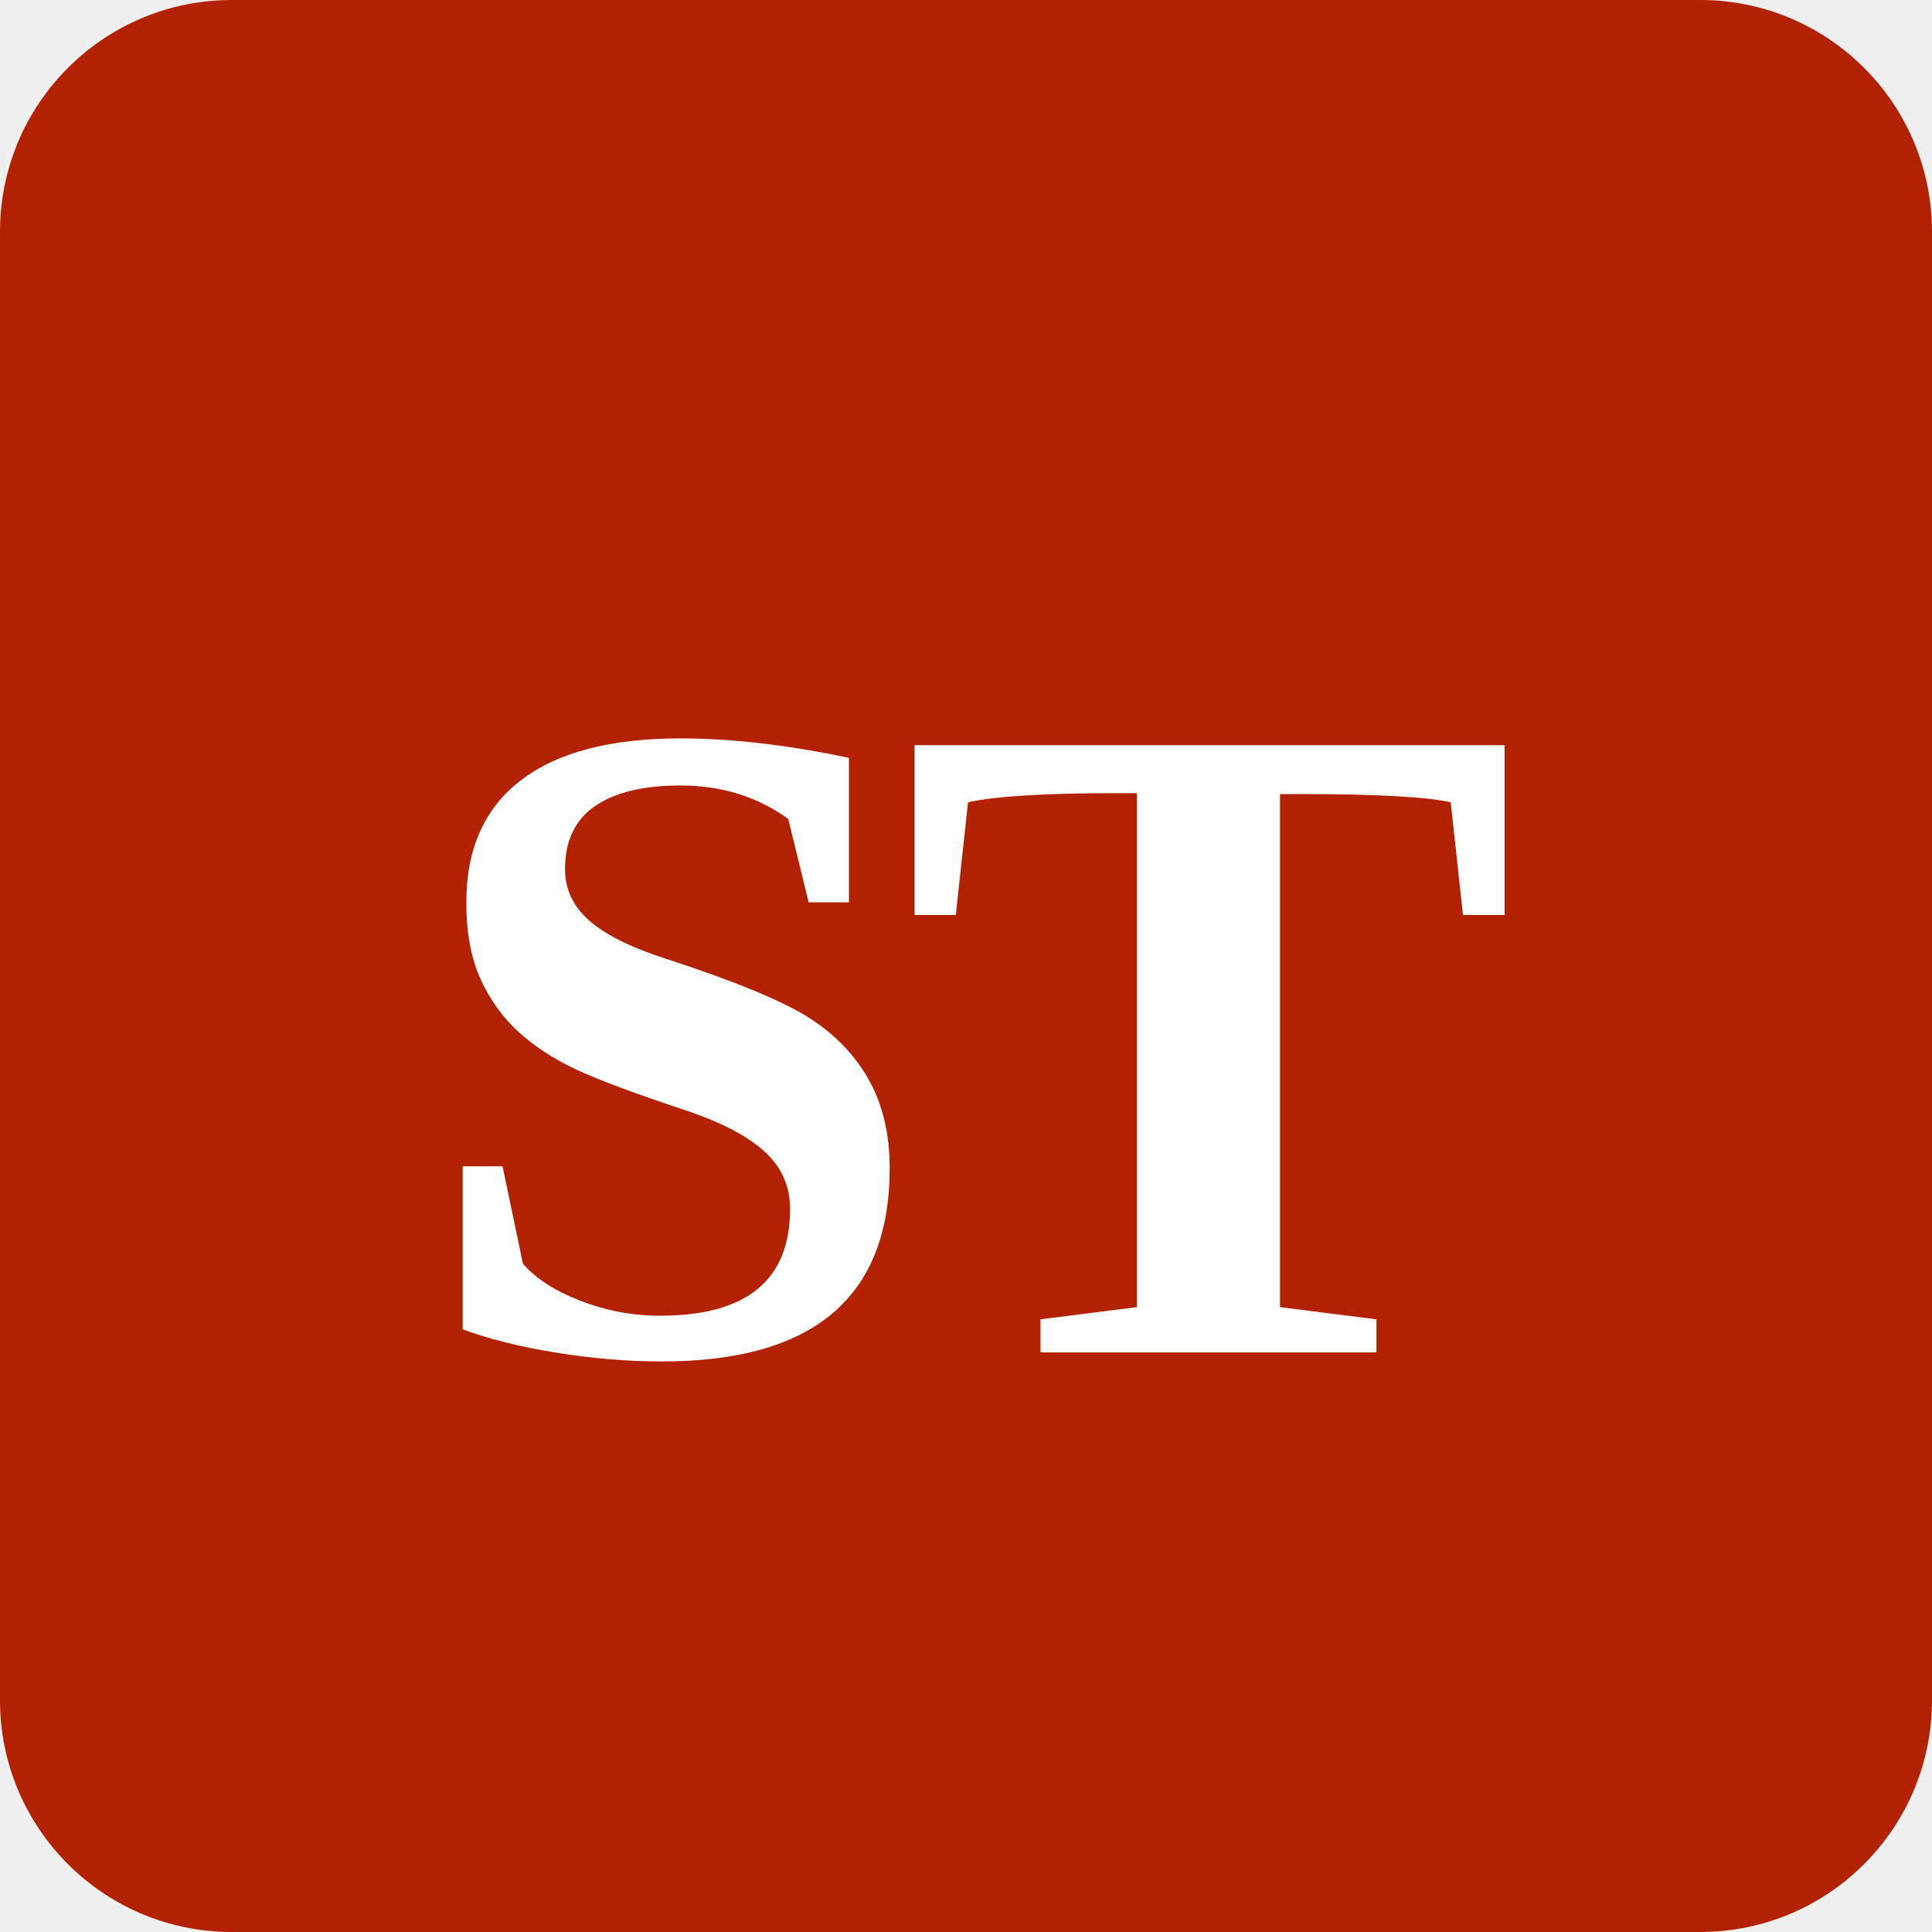
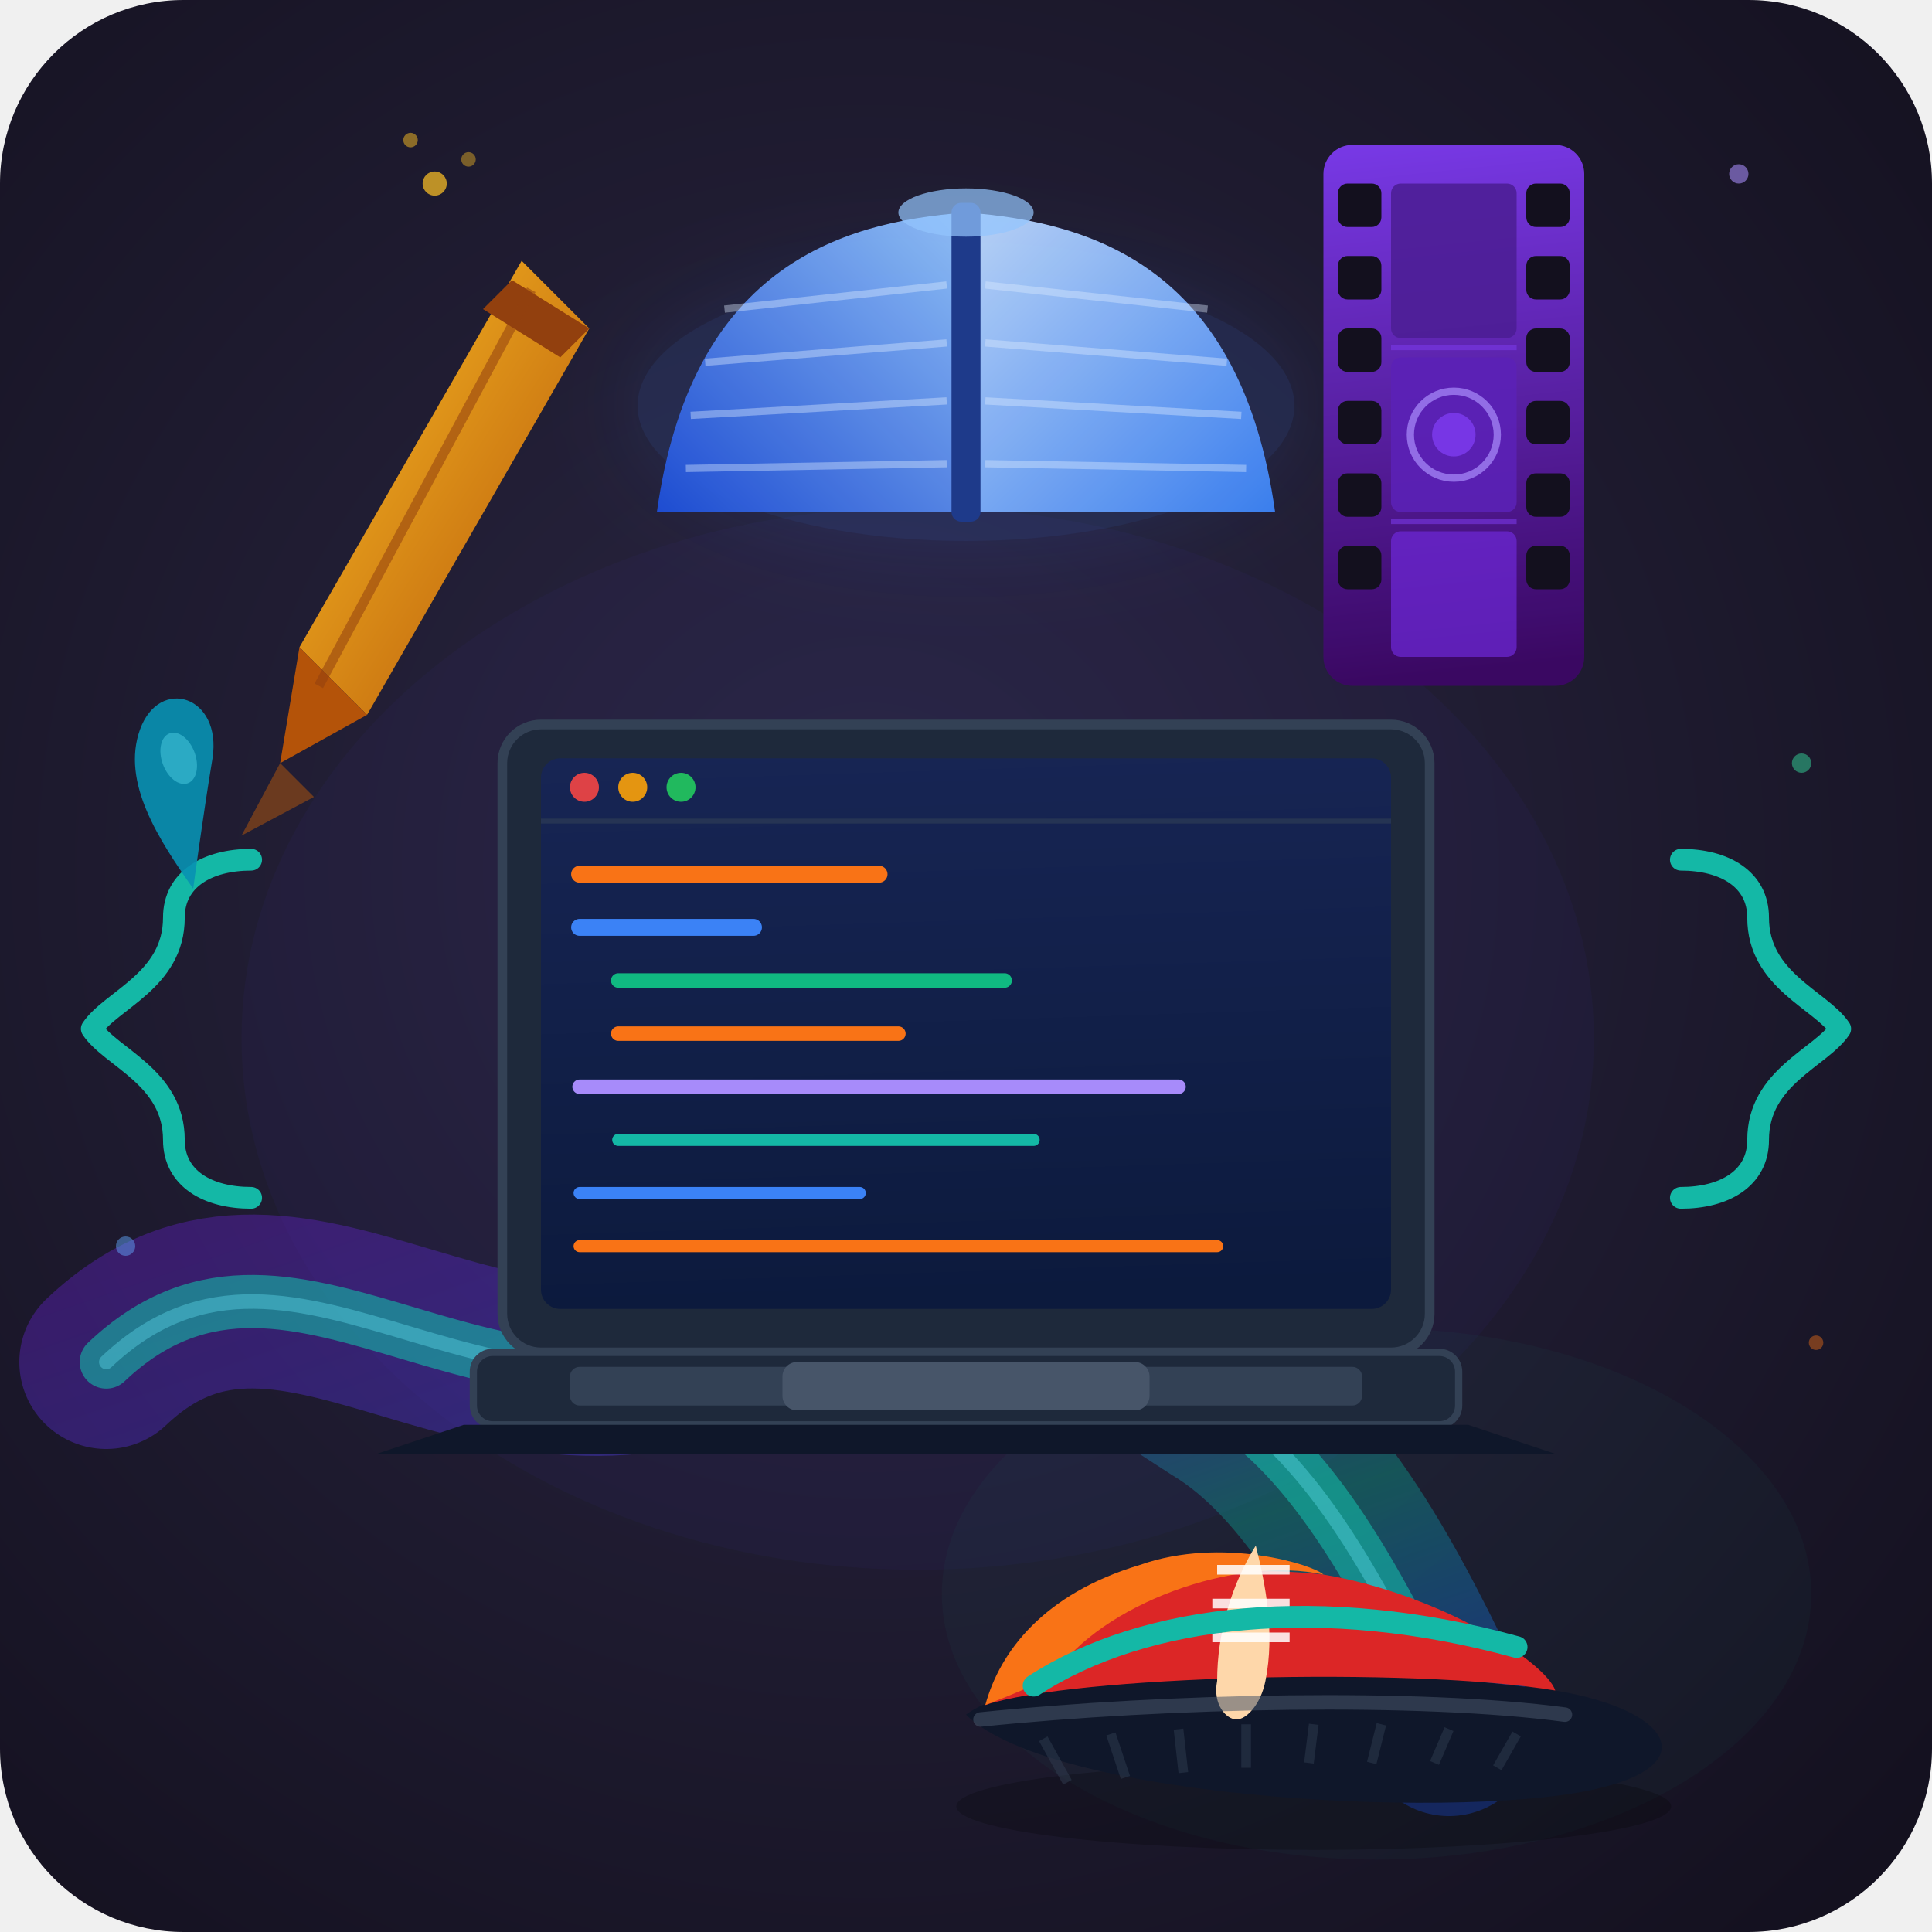
- <svg xmlns="http://www.w3.org/2000/svg" width="200" height="200" viewBox="0 0 200 200">
-   <rect width="200" height="200" rx="24" fill="#b22200" />
-   <text x="100" y="140" text-anchor="middle" font-family="Georgia, 'Times New Roman', serif" font-weight="900" font-size="96" fill="white" letter-spacing="-3">ST</text>
+ <svg xmlns="http://www.w3.org/2000/svg" width="400" height="400" viewBox="0 0 400 400">
+   <defs>
+     <radialGradient id="bgGrad" cx="45%" cy="45%" r="75%">
+       <stop offset="0%" stop-color="#2a2642" />
+       <stop offset="100%" stop-color="#13101e" />
+     </radialGradient>
+     <linearGradient id="waveGrad" x1="0%" y1="0%" x2="100%" y2="100%">
+       <stop offset="0%" stop-color="#5b21b6" />
+       <stop offset="40%" stop-color="#4338ca" />
+       <stop offset="70%" stop-color="#0d9488" />
+       <stop offset="100%" stop-color="#1d4ed8" />
+     </linearGradient>
+     <linearGradient id="screenGrad" x1="0%" y1="0%" x2="5%" y2="100%">
+       <stop offset="0%" stop-color="#172554" />
+       <stop offset="100%" stop-color="#0c1a3d" />
+     </linearGradient>
+     <linearGradient id="bookLeft" x1="100%" y1="0%" x2="0%" y2="100%">
+       <stop offset="0%" stop-color="#93c5fd" />
+       <stop offset="100%" stop-color="#1d4ed8" />
+     </linearGradient>
+     <linearGradient id="bookRight" x1="0%" y1="0%" x2="100%" y2="100%">
+       <stop offset="0%" stop-color="#bfdbfe" />
+       <stop offset="100%" stop-color="#3b82f6" />
+     </linearGradient>
+     <linearGradient id="filmGrad" x1="0%" y1="0%" x2="5%" y2="100%">
+       <stop offset="0%" stop-color="#7c3aed" />
+       <stop offset="100%" stop-color="#3b0764" />
+     </linearGradient>
+     <linearGradient id="penGrad" x1="0%" y1="0%" x2="100%" y2="100%">
+       <stop offset="0%" stop-color="#fbbf24" />
+       <stop offset="100%" stop-color="#b45309" />
+     </linearGradient>
+     <linearGradient id="shoeGrad" x1="0%" y1="0%" x2="100%" y2="50%">
+       <stop offset="0%" stop-color="#f97316" />
+       <stop offset="100%" stop-color="#dc2626" />
+     </linearGradient>
+     <filter id="glow" x="-25%" y="-25%" width="150%" height="150%">
+       <feGaussianBlur in="SourceGraphic" stdDeviation="5" result="blur" />
+       <feMerge>
+         <feMergeNode in="blur" />
+         <feMergeNode in="SourceGraphic" />
+       </feMerge>
+     </filter>
+     <filter id="softGlow" x="-40%" y="-40%" width="180%" height="180%">
+       <feGaussianBlur in="SourceGraphic" stdDeviation="10" result="blur" />
+       <feMerge>
+         <feMergeNode in="blur" />
+         <feMergeNode in="SourceGraphic" />
+       </feMerge>
+     </filter>
+   </defs>
+   <rect width="400" height="400" rx="38" fill="url(#bgGrad)" />
+   <ellipse cx="190" cy="215" rx="140" ry="110" fill="#3730a3" opacity="0.07" />
+   <ellipse cx="285" cy="330" rx="90" ry="55" fill="#0d9488" opacity="0.05" />
+   <path d="M 22 282 C 62 244, 104 308, 162 272 C 196 252, 218 268, 252 290            C 272 302, 286 328, 300 358" stroke="url(#waveGrad)" stroke-width="36" fill="none" stroke-linecap="round" opacity="0.45" />
+   <path d="M 22 282 C 62 244, 104 308, 162 272 C 196 252, 218 268, 252 290            C 272 302, 286 328, 300 358" stroke="#14b8a6" stroke-width="11" fill="none" stroke-linecap="round" opacity="0.60" />
+   <path d="M 22 282 C 62 244, 104 308, 162 272 C 196 252, 218 268, 252 290            C 272 302, 286 328, 300 358" stroke="#67e8f9" stroke-width="3" fill="none" stroke-linecap="round" opacity="0.35" />
+   <path d="M 52 178 C 43 178, 36 182, 36 190 C 36 203, 23 207, 19 213            C 23 219, 36 223, 36 236 C 36 244, 43 248, 52 248" stroke="#14b8a6" stroke-width="4.5" fill="none" stroke-linecap="round" stroke-linejoin="round" />
+   <path d="M 348 178 C 357 178, 364 182, 364 190 C 364 203, 377 207, 381 213            C 377 219, 364 223, 364 236 C 364 244, 357 248, 348 248" stroke="#14b8a6" stroke-width="4.5" fill="none" stroke-linecap="round" stroke-linejoin="round" />
+   <ellipse cx="200" cy="84" rx="68" ry="28" fill="#3b82f6" opacity="0.13" filter="url(#softGlow)" />
+   <path d="M 200 44 C 173 46, 143 56, 136 106 L 200 106 Z" fill="url(#bookLeft)" opacity="0.95" />
+   <path d="M 200 44 C 227 46, 257 56, 264 106 L 200 106 Z" fill="url(#bookRight)" opacity="0.95" />
+   <rect x="197" y="42" width="6" height="66" rx="2" fill="#1e3a8a" />
+   <line x1="150" y1="64" x2="196" y2="59" stroke="#dbeafe" stroke-width="1.5" opacity="0.40" />
+   <line x1="146" y1="75" x2="196" y2="71" stroke="#dbeafe" stroke-width="1.5" opacity="0.40" />
+   <line x1="143" y1="86" x2="196" y2="83" stroke="#dbeafe" stroke-width="1.5" opacity="0.40" />
+   <line x1="142" y1="97" x2="196" y2="96" stroke="#dbeafe" stroke-width="1.5" opacity="0.40" />
+   <line x1="204" y1="59" x2="250" y2="64" stroke="#dbeafe" stroke-width="1.5" opacity="0.40" />
+   <line x1="204" y1="71" x2="254" y2="75" stroke="#dbeafe" stroke-width="1.5" opacity="0.40" />
+   <line x1="204" y1="83" x2="257" y2="86" stroke="#dbeafe" stroke-width="1.5" opacity="0.40" />
+   <line x1="204" y1="96" x2="258" y2="97" stroke="#dbeafe" stroke-width="1.5" opacity="0.40" />
+   <ellipse cx="200" cy="44" rx="14" ry="5" fill="#93c5fd" opacity="0.70" />
+   <path d="M 62 134 L 108 54 L 122 68 L 76 148 Z" fill="url(#penGrad)" />
+   <path d="M 106 58 L 122 68 L 116 74 L 100 64 Z" fill="#92400e" />
+   <path d="M 62 134 L 76 148 L 58 158 Z" fill="#b45309" />
+   <path d="M 58 158 L 50 173 L 65 165 Z" fill="#6b3a1f" />
+   <line x1="110" y1="60" x2="66" y2="142" stroke="#92400e" stroke-width="2" opacity="0.55" />
+   <path d="M 40 184 C 33 174, 25 162, 29 151 C 33 140, 46 144, 44 157            C 42 169, 40 184, 40 184 Z" fill="#0891b2" opacity="0.90" />
+   <ellipse cx="37" cy="157" rx="3.5" ry="5.5" fill="#67e8f9" opacity="0.36" transform="rotate(-20 37 157)" />
+   <rect x="274" y="30" width="54" height="112" rx="6" fill="url(#filmGrad)" opacity="0.96" />
+   <rect x="277" y="38" width="9" height="9" rx="2" fill="#13101e" />
+   <rect x="277" y="53" width="9" height="9" rx="2" fill="#13101e" />
+   <rect x="277" y="68" width="9" height="9" rx="2" fill="#13101e" />
+   <rect x="277" y="83" width="9" height="9" rx="2" fill="#13101e" />
+   <rect x="277" y="98" width="9" height="9" rx="2" fill="#13101e" />
+   <rect x="277" y="113" width="9" height="9" rx="2" fill="#13101e" />
+   <rect x="316" y="38" width="9" height="9" rx="2" fill="#13101e" />
+   <rect x="316" y="53" width="9" height="9" rx="2" fill="#13101e" />
+   <rect x="316" y="68" width="9" height="9" rx="2" fill="#13101e" />
+   <rect x="316" y="83" width="9" height="9" rx="2" fill="#13101e" />
+   <rect x="316" y="98" width="9" height="9" rx="2" fill="#13101e" />
+   <rect x="316" y="113" width="9" height="9" rx="2" fill="#13101e" />
+   <rect x="288" y="38" width="26" height="32" rx="2" fill="#4c1d95" opacity="0.88" />
+   <rect x="288" y="74" width="26" height="32" rx="2" fill="#5b21b6" opacity="0.88" />
+   <rect x="288" y="110" width="26" height="26" rx="2" fill="#6d28d9" opacity="0.70" />
+   <line x1="288" y1="72" x2="314" y2="72" stroke="#7c3aed" stroke-width="1" opacity="0.55" />
+   <line x1="288" y1="108" x2="314" y2="108" stroke="#7c3aed" stroke-width="1" opacity="0.55" />
+   <circle cx="301" cy="90" r="9" stroke="#a78bfa" stroke-width="1.5" fill="none" opacity="0.72" />
+   <circle cx="301" cy="90" r="4.5" fill="#7c3aed" opacity="0.85" />
+   <rect x="104" y="150" width="192" height="130" rx="8" fill="#1e293b" stroke="#334155" stroke-width="2" />
+   <rect x="112" y="157" width="176" height="114" rx="4" fill="url(#screenGrad)" />
+   <circle cx="121" cy="163" r="3" fill="#ef4444" opacity="0.92" />
+   <circle cx="131" cy="163" r="3" fill="#f59e0b" opacity="0.92" />
+   <circle cx="141" cy="163" r="3" fill="#22c55e" opacity="0.92" />
+   <line x1="112" y1="170" x2="288" y2="170" stroke="#334155" stroke-width="1" opacity="0.55" />
+   <line x1="120" y1="181" x2="182" y2="181" stroke="#f97316" stroke-width="3.5" stroke-linecap="round" />
+   <line x1="120" y1="192" x2="156" y2="192" stroke="#3b82f6" stroke-width="3.5" stroke-linecap="round" />
+   <line x1="128" y1="203" x2="208" y2="203" stroke="#10b981" stroke-width="3" stroke-linecap="round" />
+   <line x1="128" y1="214" x2="186" y2="214" stroke="#f97316" stroke-width="3" stroke-linecap="round" />
+   <line x1="120" y1="225" x2="244" y2="225" stroke="#a78bfa" stroke-width="3" stroke-linecap="round" />
+   <line x1="128" y1="236" x2="214" y2="236" stroke="#14b8a6" stroke-width="2.5" stroke-linecap="round" />
+   <line x1="120" y1="247" x2="178" y2="247" stroke="#3b82f6" stroke-width="2.5" stroke-linecap="round" />
+   <line x1="120" y1="258" x2="252" y2="258" stroke="#f97316" stroke-width="2.5" stroke-linecap="round" />
+   <rect x="98" y="280" width="204" height="15" rx="4" fill="#1e293b" stroke="#334155" stroke-width="1.5" />
+   <rect x="118" y="283" width="164" height="8" rx="2" fill="#334155" />
+   <rect x="162" y="282" width="76" height="10" rx="3" fill="#475569" />
+   <path d="M 96 295 L 78 301 L 322 301 L 304 295 Z" fill="#0f172a" />
+   <ellipse cx="272" cy="374" rx="74" ry="9" fill="#000000" opacity="0.22" />
+   <path d="M 200 355 C 212 346, 260 342, 322 350 C 346 354, 352 365, 332 370            C 306 377, 218 373, 200 355 Z" fill="#0f172a" />
+   <path d="M 204 353 C 213 336, 238 322, 274 326 C 298 330, 320 344, 322 350            C 292 345, 222 347, 204 353 Z" fill="#dc2626" />
+   <path d="M 204 353 C 207 342, 216 330, 236 324 C 253 318, 272 324, 274 326            C 256 322, 228 332, 218 347 C 212 350, 204 353, 204 353 Z" fill="#f97316" />
+   <path d="M 260 320 C 262 328, 264 338, 262 348 C 261 353, 258 356, 256 356            C 254 356, 251 353, 252 348 C 252 338, 255 328, 260 320 Z" fill="#fed7aa" />
+   <line x1="252" y1="325" x2="267" y2="325" stroke="white" stroke-width="2" opacity="0.85" />
+   <line x1="251" y1="332" x2="267" y2="332" stroke="white" stroke-width="2" opacity="0.85" />
+   <line x1="251" y1="339" x2="267" y2="339" stroke="white" stroke-width="2" opacity="0.85" />
+   <path d="M 214 349 C 237 334, 274 330, 314 341" stroke="#14b8a6" stroke-width="4.5" fill="none" stroke-linecap="round" />
+   <path d="M 203 356 C 242 352, 294 351, 324 355" stroke="#475569" stroke-width="3" fill="none" stroke-linecap="round" opacity="0.55" />
+   <line x1="216" y1="360" x2="221" y2="369" stroke="#334155" stroke-width="2" opacity="0.45" />
+   <line x1="230" y1="359" x2="233" y2="368" stroke="#334155" stroke-width="2" opacity="0.45" />
+   <line x1="244" y1="358" x2="245" y2="367" stroke="#334155" stroke-width="2" opacity="0.45" />
+   <line x1="258" y1="357" x2="258" y2="366" stroke="#334155" stroke-width="2" opacity="0.45" />
+   <line x1="272" y1="357" x2="271" y2="365" stroke="#334155" stroke-width="2" opacity="0.45" />
+   <line x1="286" y1="357" x2="284" y2="365" stroke="#334155" stroke-width="2" opacity="0.45" />
+   <line x1="300" y1="358" x2="297" y2="365" stroke="#334155" stroke-width="2" opacity="0.45" />
+   <line x1="314" y1="359" x2="310" y2="366" stroke="#334155" stroke-width="2" opacity="0.45" />
+   <circle cx="90" cy="38" r="2.5" fill="#fbbf24" opacity="0.72" />
+   <circle cx="85" cy="29" r="1.5" fill="#fbbf24" opacity="0.50" />
+   <circle cx="97" cy="33" r="1.5" fill="#fbbf24" opacity="0.42" />
+   <circle cx="360" cy="36" r="2" fill="#a78bfa" opacity="0.58" />
+   <circle cx="373" cy="158" r="2" fill="#34d399" opacity="0.50" />
+   <circle cx="26" cy="258" r="2" fill="#60a5fa" opacity="0.48" />
+   <circle cx="376" cy="278" r="1.5" fill="#f97316" opacity="0.42" />
</svg>
